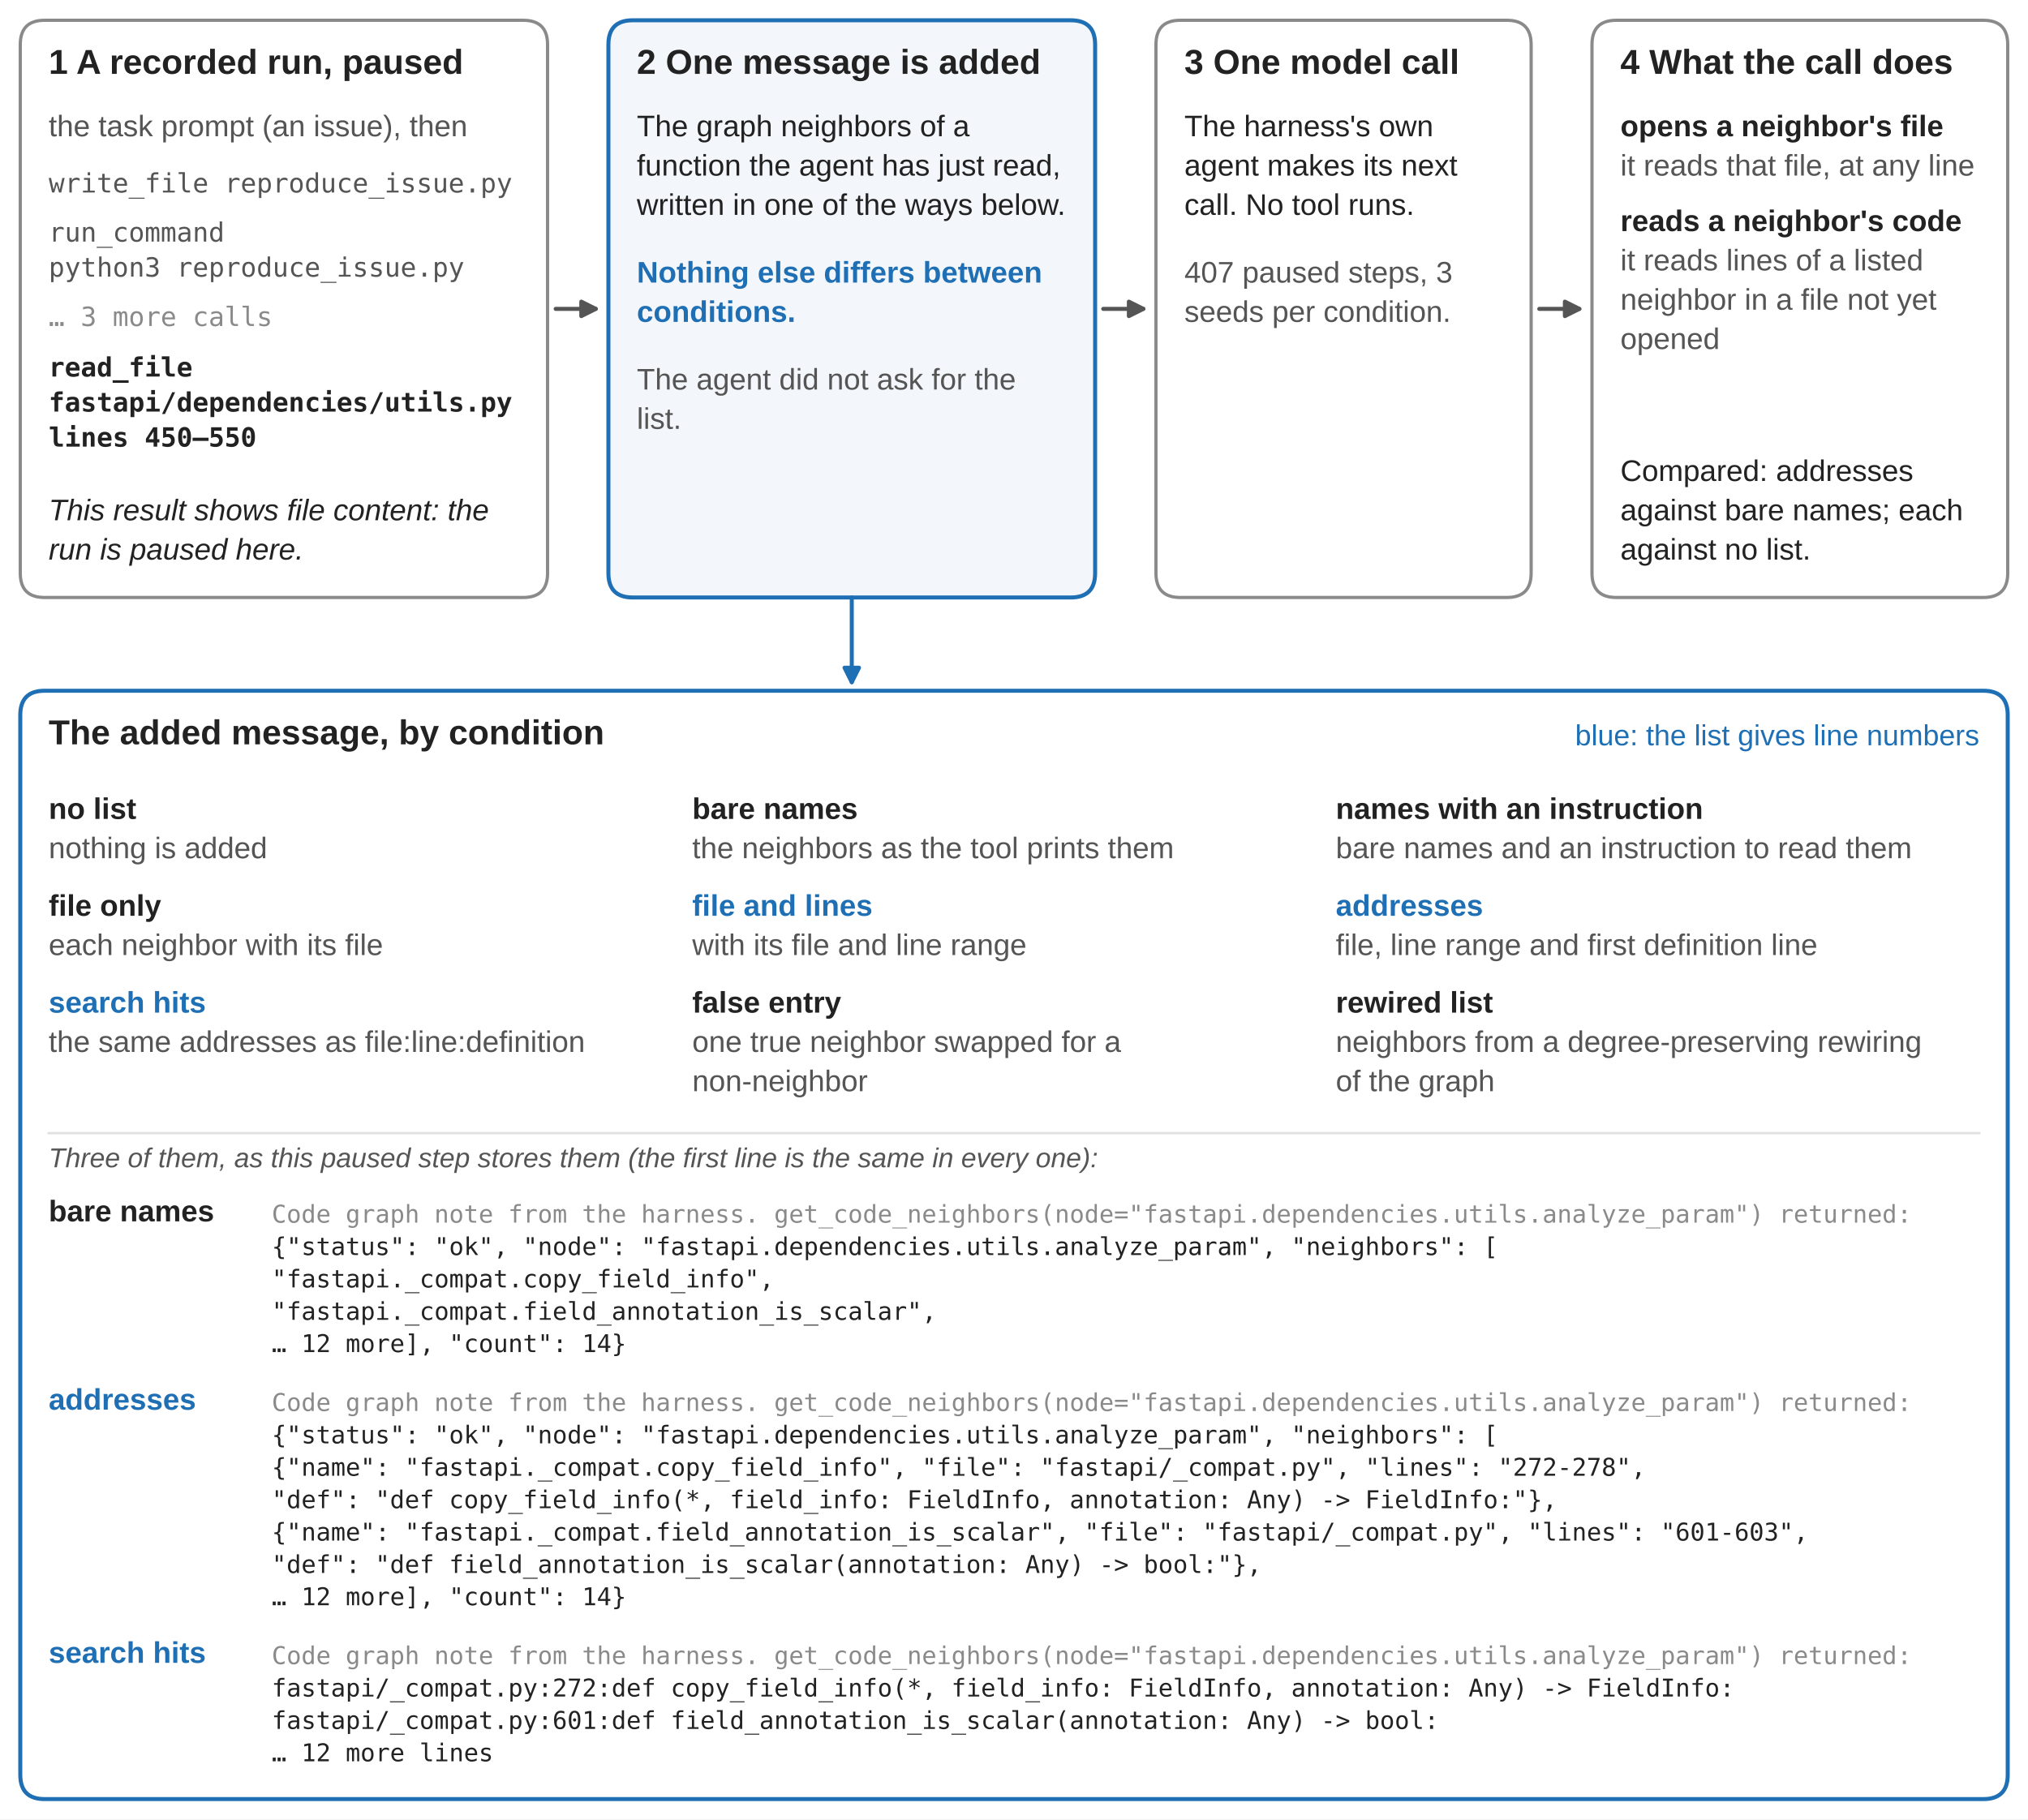
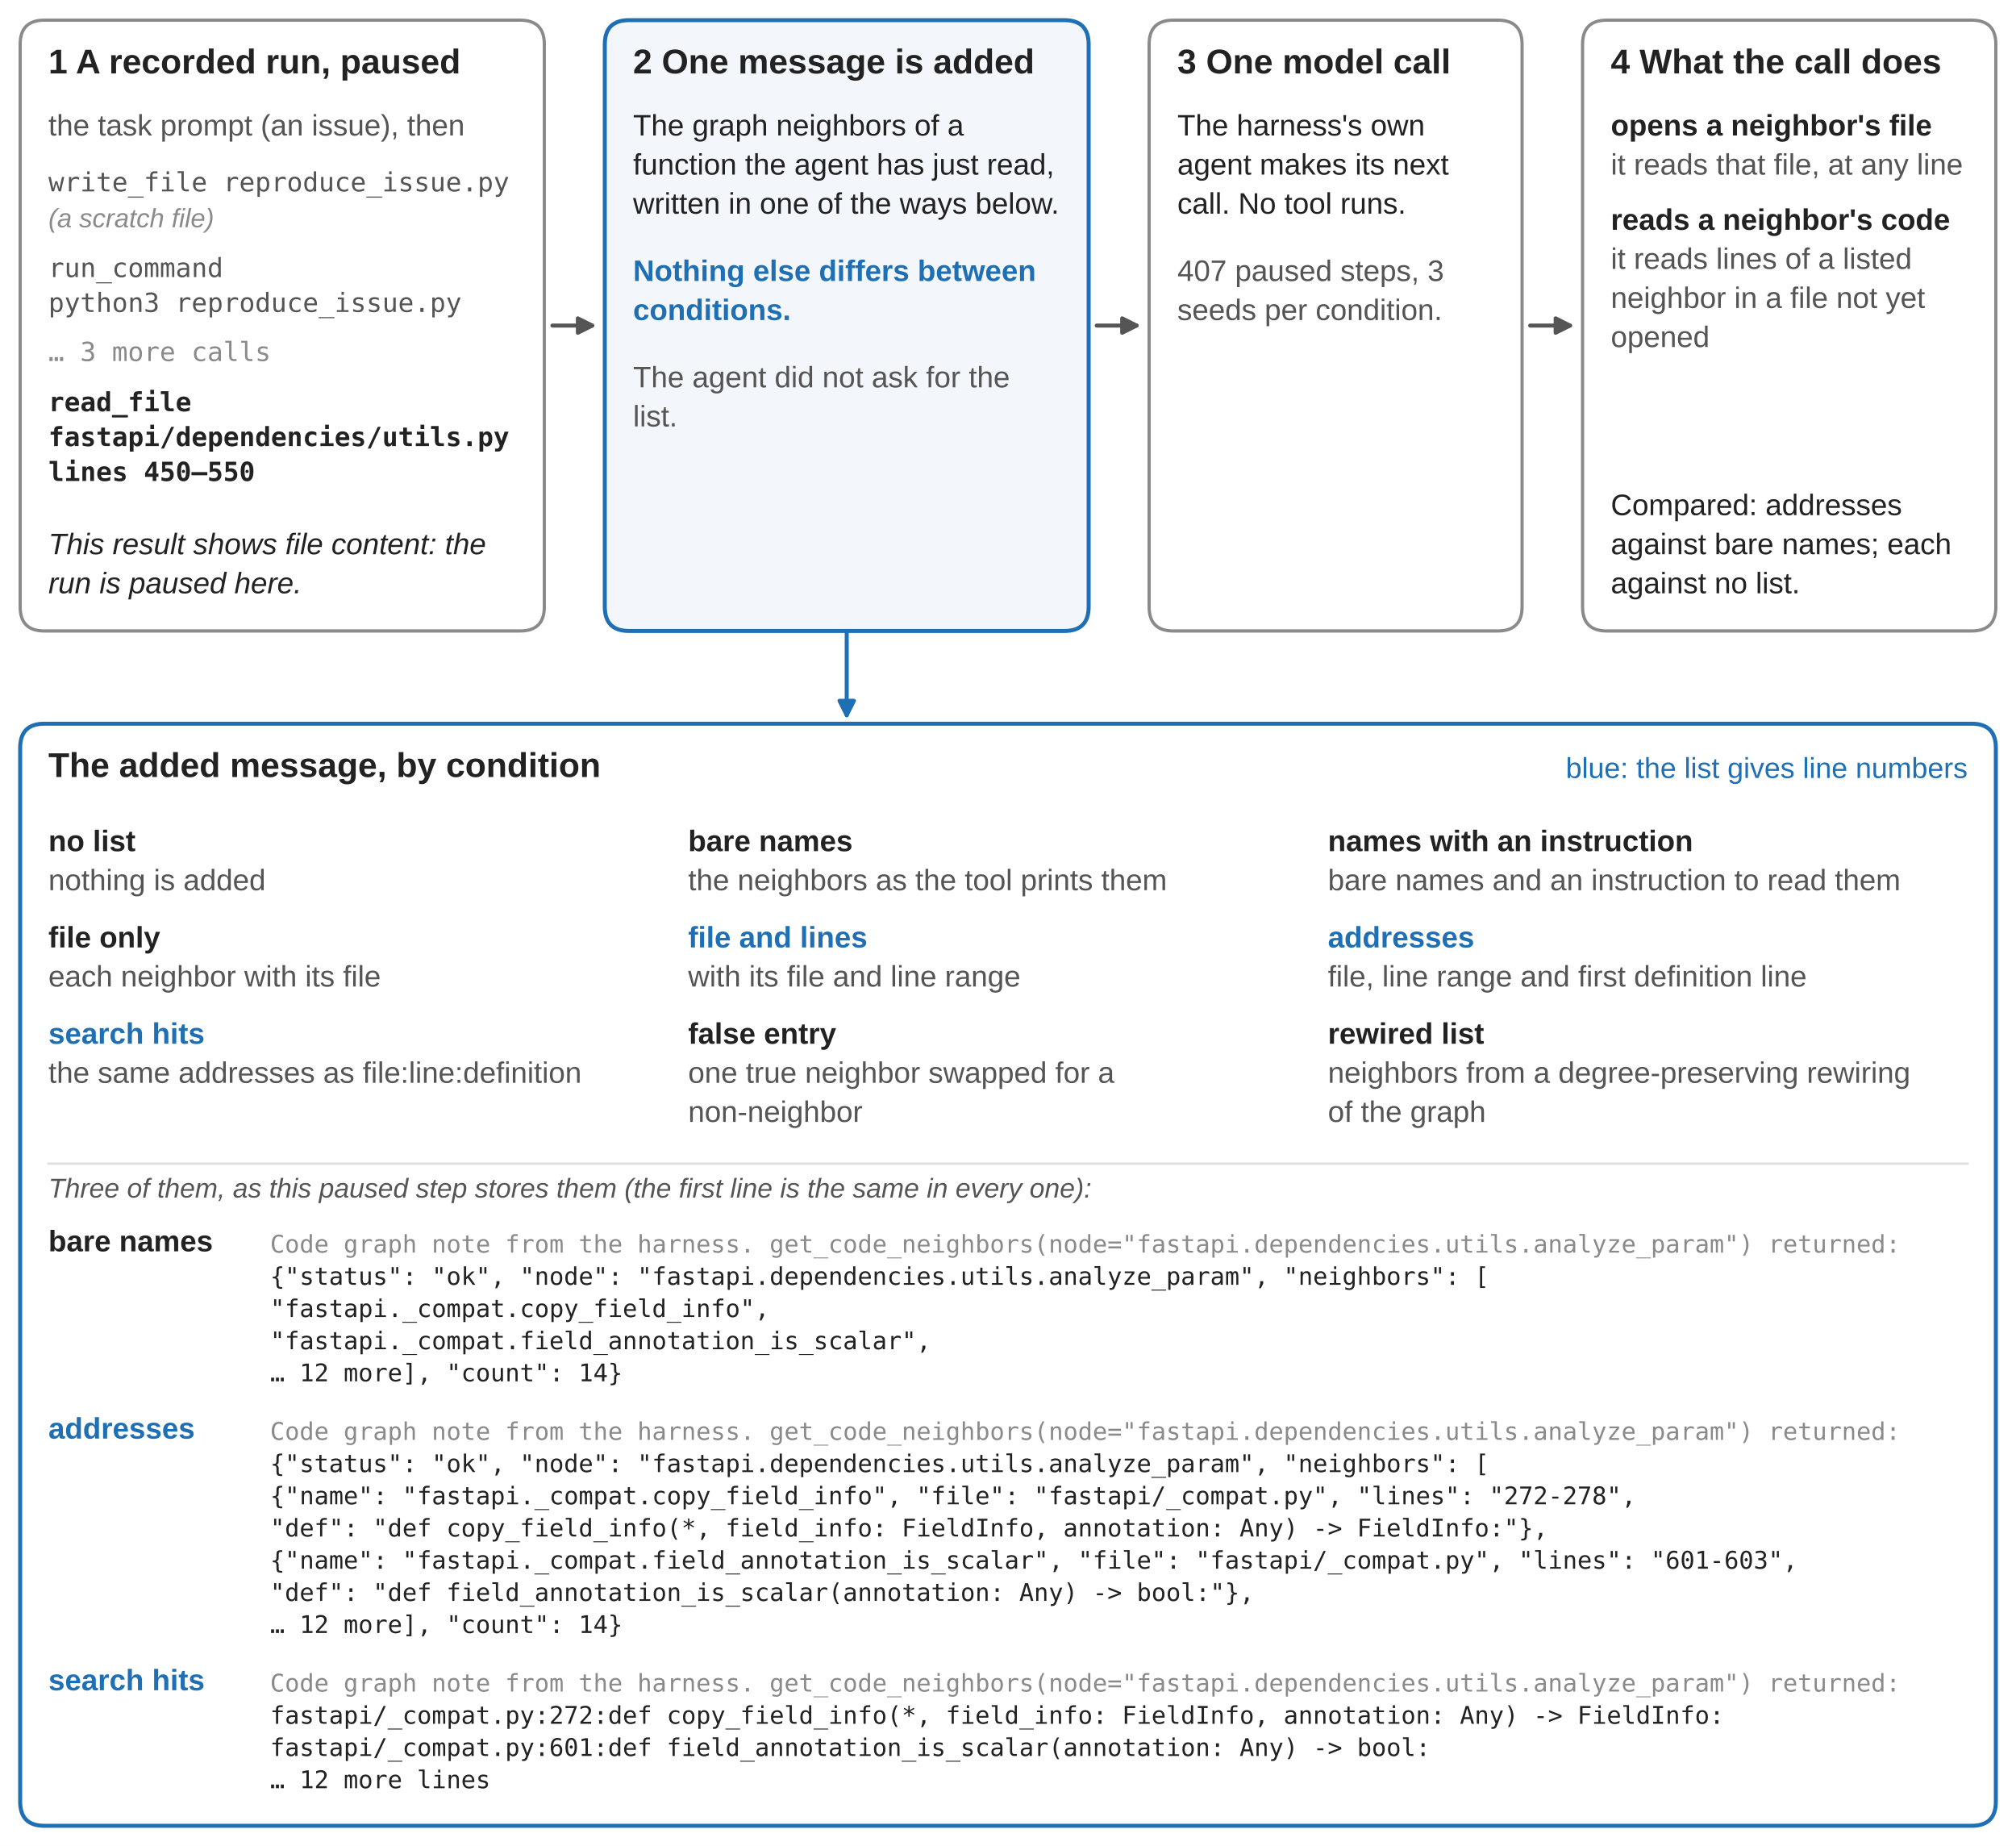
- <svg xmlns="http://www.w3.org/2000/svg" width="504pt" height="452.232pt" viewBox="0 0 504 452.232" version="1.1">
+ <svg xmlns="http://www.w3.org/2000/svg" width="504pt" height="461.448pt" viewBox="0 0 504 461.448" version="1.1">
  <defs>
    <style type="text/css">*{stroke-linejoin: round; stroke-linecap: butt}</style>
  </defs>
  <g id="figure_1">
    <g id="patch_1">
-       <path d="M 0 452.232  L 504 452.232  L 504 0  L 0 0  z " style="fill: #ffffff" />
+       <path d="M 0 461.448  L 504 461.448  L 504 0  L 0 0  z " style="fill: #ffffff" />
    </g>
    <g id="axes_1">
      <g id="patch_2">
-         <path d="M 11.088 148.512  L 130.032 148.512  Q 136.08 148.512 136.08 142.464  L 136.08 11.088  Q 136.08 5.04 130.032 5.04  L 11.088 5.04  Q 5.04 5.04 5.04 11.088  L 5.04 142.464  Q 5.04 148.512 11.088 148.512  z " clip-path="url(#p656bb09a2c)" style="fill: #ffffff; stroke: #8a8a8a; stroke-width: 0.8; stroke-linejoin: miter" />
+         <path d="M 11.088 157.728  L 130.032 157.728  Q 136.08 157.728 136.08 151.68  L 136.08 11.088  Q 136.08 5.04 130.032 5.04  L 11.088 5.04  Q 5.04 5.04 5.04 11.088  L 5.04 151.68  Q 5.04 157.728 11.088 157.728  z " clip-path="url(#pcf0aa96529)" style="fill: #ffffff; stroke: #8a8a8a; stroke-width: 0.8; stroke-linejoin: miter" />
      </g>
      <g id="patch_3">
-         <path d="M 157.248 148.512  L 266.112 148.512  Q 272.16 148.512 272.16 142.464  L 272.16 11.088  Q 272.16 5.04 266.112 5.04  L 157.248 5.04  Q 151.2 5.04 151.2 11.088  L 151.2 142.464  Q 151.2 148.512 157.248 148.512  z " clip-path="url(#p656bb09a2c)" style="fill: #f3f7fb; stroke: #1f6fb4; stroke-linejoin: miter" />
+         <path d="M 157.248 157.728  L 266.112 157.728  Q 272.16 157.728 272.16 151.68  L 272.16 11.088  Q 272.16 5.04 266.112 5.04  L 157.248 5.04  Q 151.2 5.04 151.2 11.088  L 151.2 151.68  Q 151.2 157.728 157.248 157.728  z " clip-path="url(#pcf0aa96529)" style="fill: #f3f7fb; stroke: #1f6fb4; stroke-linejoin: miter" />
      </g>
      <g id="patch_4">
-         <path d="M 293.328 148.512  L 374.472 148.512  Q 380.52 148.512 380.52 142.464  L 380.52 11.088  Q 380.52 5.04 374.472 5.04  L 293.328 5.04  Q 287.28 5.04 287.28 11.088  L 287.28 142.464  Q 287.28 148.512 293.328 148.512  z " clip-path="url(#p656bb09a2c)" style="fill: #ffffff; stroke: #8a8a8a; stroke-width: 0.8; stroke-linejoin: miter" />
+         <path d="M 293.328 157.728  L 374.472 157.728  Q 380.52 157.728 380.52 151.68  L 380.52 11.088  Q 380.52 5.04 374.472 5.04  L 293.328 5.04  Q 287.28 5.04 287.28 11.088  L 287.28 151.68  Q 287.28 157.728 293.328 157.728  z " clip-path="url(#pcf0aa96529)" style="fill: #ffffff; stroke: #8a8a8a; stroke-width: 0.8; stroke-linejoin: miter" />
      </g>
      <g id="patch_5">
-         <path d="M 401.688 148.512  L 492.912 148.512  Q 498.96 148.512 498.96 142.464  L 498.96 11.088  Q 498.96 5.04 492.912 5.04  L 401.688 5.04  Q 395.64 5.04 395.64 11.088  L 395.64 142.464  Q 395.64 148.512 401.688 148.512  z " clip-path="url(#p656bb09a2c)" style="fill: #ffffff; stroke: #8a8a8a; stroke-width: 0.8; stroke-linejoin: miter" />
+         <path d="M 401.688 157.728  L 492.912 157.728  Q 498.96 157.728 498.96 151.68  L 498.96 11.088  Q 498.96 5.04 492.912 5.04  L 401.688 5.04  Q 395.64 5.04 395.64 11.088  L 395.64 151.68  Q 395.64 157.728 401.688 157.728  z " clip-path="url(#pcf0aa96529)" style="fill: #ffffff; stroke: #8a8a8a; stroke-width: 0.8; stroke-linejoin: miter" />
      </g>
      <g id="patch_6">
-         <path d="M 11.088 447.192  L 492.912 447.192  Q 498.96 447.192 498.96 441.144  L 498.96 177.744  Q 498.96 171.696 492.912 171.696  L 11.088 171.696  Q 5.04 171.696 5.04 177.744  L 5.04 441.144  Q 5.04 447.192 11.088 447.192  z " clip-path="url(#p656bb09a2c)" style="fill: #ffffff; stroke: #1f6fb4; stroke-linejoin: miter" />
+         <path d="M 11.088 456.408  L 492.912 456.408  Q 498.96 456.408 498.96 450.36  L 498.96 186.96  Q 498.96 180.912 492.912 180.912  L 11.088 180.912  Q 5.04 180.912 5.04 186.96  L 5.04 450.36  Q 5.04 456.408 11.088 456.408  z " clip-path="url(#pcf0aa96529)" style="fill: #ffffff; stroke: #1f6fb4; stroke-linejoin: miter" />
      </g>
      <g id="line2d_1">
-         <path d="M 12.096 281.664  L 491.904 281.664  " clip-path="url(#p656bb09a2c)" style="fill: none; stroke: #e1e1e1; stroke-width: 0.6; stroke-linecap: square" />
+         <path d="M 12.096 290.88  L 491.904 290.88  " clip-path="url(#pcf0aa96529)" style="fill: none; stroke: #e1e1e1; stroke-width: 0.6; stroke-linecap: square" />
      </g>
      <g id="text_1">
        <text style="font-weight: 700; font-size: 8.6px; font-family: 'Arial', 'Helvetica', 'DejaVu Sans', sans-serif; text-anchor: start; fill: #222222" x="12.096" y="18.357" transform="rotate(-0 12.096 18.35703)">1  A recorded run, paused</text>
      </g>
      <g id="text_2">
        <text style="font-size: 7.4px; font-family: 'Arial', 'Helvetica', 'DejaVu Sans', sans-serif; text-anchor: start; fill: #555555" x="12.096" y="33.875" transform="rotate(-0 12.096 33.8754)">the task prompt (an issue), then</text>
      </g>
      <g id="text_3">
        <text style="font-size: 6.6px; font-family: 'DejaVu Sans Mono'; text-anchor: start; fill: #555555" x="12.096" y="47.842" transform="rotate(-0 12.096 47.84203)">write_file reproduce_issue.py</text>
      </g>
      <g id="text_4">
-         <text style="font-size: 6.6px; font-family: 'DejaVu Sans Mono'; text-anchor: start; fill: #555555" x="12.096" y="60.047" transform="rotate(-0 12.096 60.04697)">run_command</text>
+         <text style="font-style: italic; font-size: 6.6px; font-family: 'Arial', 'Helvetica', 'DejaVu Sans', sans-serif; text-anchor: start; fill: #8a8a8a" x="12.096" y="56.813" transform="rotate(-0 12.096 56.81298)">    (a scratch file)</text>
      </g>
      <g id="text_5">
-         <text style="font-size: 6.6px; font-family: 'DejaVu Sans Mono'; text-anchor: start; fill: #555555" x="12.096" y="68.759" transform="rotate(-0 12.096 68.75897)">  python3 reproduce_issue.py</text>
+         <text style="font-size: 6.6px; font-family: 'DejaVu Sans Mono'; text-anchor: start; fill: #555555" x="12.096" y="69.263" transform="rotate(-0 12.096 69.26297)">run_command</text>
      </g>
      <g id="text_6">
-         <text style="font-size: 6.6px; font-family: 'DejaVu Sans Mono'; text-anchor: start; fill: #8a8a8a" x="12.096" y="81.034" transform="rotate(-0 12.096 81.03403)">… 3 more calls</text>
+         <text style="font-size: 6.6px; font-family: 'DejaVu Sans Mono'; text-anchor: start; fill: #555555" x="12.096" y="77.975" transform="rotate(-0 12.096 77.97497)">  python3 reproduce_issue.py</text>
      </g>
      <g id="text_7">
-         <text style="font-weight: 700; font-size: 6.6px; font-family: 'DejaVu Sans Mono'; text-anchor: start; fill: #222222" x="12.096" y="93.59" transform="rotate(-0 12.096 93.58959)">read_file</text>
+         <text style="font-size: 6.6px; font-family: 'DejaVu Sans Mono'; text-anchor: start; fill: #8a8a8a" x="12.096" y="90.25" transform="rotate(-0 12.096 90.25003)">… 3 more calls</text>
      </g>
      <g id="text_8">
-         <text style="font-weight: 700; font-size: 6.6px; font-family: 'DejaVu Sans Mono'; text-anchor: start; fill: #222222" x="12.096" y="102.302" transform="rotate(-0 12.096 102.3016)">  fastapi/dependencies/utils.py</text>
+         <text style="font-weight: 700; font-size: 6.6px; font-family: 'DejaVu Sans Mono'; text-anchor: start; fill: #222222" x="12.096" y="102.806" transform="rotate(-0 12.096 102.8056)">read_file</text>
      </g>
      <g id="text_9">
-         <text style="font-weight: 700; font-size: 6.6px; font-family: 'DejaVu Sans Mono'; text-anchor: start; fill: #222222" x="12.096" y="111.014" transform="rotate(-0 12.096 111.0136)">  lines 450–550</text>
+         <text style="font-weight: 700; font-size: 6.6px; font-family: 'DejaVu Sans Mono'; text-anchor: start; fill: #222222" x="12.096" y="111.518" transform="rotate(-0 12.096 111.5176)">  fastapi/dependencies/utils.py</text>
      </g>
      <g id="text_10">
-         <text style="font-style: italic; font-size: 7.4px; font-family: 'Arial', 'Helvetica', 'DejaVu Sans', sans-serif; text-anchor: start; fill: #222222" x="12.096" y="129.323" transform="rotate(-0 12.096 129.3234)">This result shows file content: the</text>
+         <text style="font-weight: 700; font-size: 6.6px; font-family: 'DejaVu Sans Mono'; text-anchor: start; fill: #222222" x="12.096" y="120.23" transform="rotate(-0 12.096 120.2296)">  lines 450–550</text>
      </g>
      <g id="text_11">
-         <text style="font-style: italic; font-size: 7.4px; font-family: 'Arial', 'Helvetica', 'DejaVu Sans', sans-serif; text-anchor: start; fill: #222222" x="12.096" y="139.091" transform="rotate(-0 12.096 139.0914)">run is paused here.</text>
+         <text style="font-style: italic; font-size: 7.4px; font-family: 'Arial', 'Helvetica', 'DejaVu Sans', sans-serif; text-anchor: start; fill: #222222" x="12.096" y="138.539" transform="rotate(-0 12.096 138.5394)">This result shows file content: the</text>
      </g>
      <g id="text_12">
+         <text style="font-style: italic; font-size: 7.4px; font-family: 'Arial', 'Helvetica', 'DejaVu Sans', sans-serif; text-anchor: start; fill: #222222" x="12.096" y="148.307" transform="rotate(-0 12.096 148.3074)">run is paused here.</text>
+       </g>
+       <g id="text_13">
        <text style="font-weight: 700; font-size: 8.6px; font-family: 'Arial', 'Helvetica', 'DejaVu Sans', sans-serif; text-anchor: start; fill: #222222" x="158.256" y="18.357" transform="rotate(-0 158.256 18.35703)">2  One message is added</text>
      </g>
-       <g id="text_13">
+       <g id="text_14">
        <text style="font-size: 7.4px; font-family: 'Arial', 'Helvetica', 'DejaVu Sans', sans-serif; text-anchor: start; fill: #222222" x="158.256" y="33.875" transform="rotate(-0 158.256 33.8754)">The graph neighbors of a</text>
      </g>
-       <g id="text_14">
+       <g id="text_15">
        <text style="font-size: 7.4px; font-family: 'Arial', 'Helvetica', 'DejaVu Sans', sans-serif; text-anchor: start; fill: #222222" x="158.256" y="43.643" transform="rotate(-0 158.256 43.6434)">function the agent has just read,</text>
      </g>
-       <g id="text_15">
+       <g id="text_16">
        <text style="font-size: 7.4px; font-family: 'Arial', 'Helvetica', 'DejaVu Sans', sans-serif; text-anchor: start; fill: #222222" x="158.256" y="53.411" transform="rotate(-0 158.256 53.4114)">written in one of the ways below.</text>
      </g>
-       <g id="text_16">
+       <g id="text_17">
        <text style="font-weight: 700; font-size: 7.4px; font-family: 'Arial', 'Helvetica', 'DejaVu Sans', sans-serif; text-anchor: start; fill: #1f6fb4" x="158.256" y="70.235" transform="rotate(-0 158.256 70.2354)">Nothing else differs between</text>
      </g>
-       <g id="text_17">
+       <g id="text_18">
        <text style="font-weight: 700; font-size: 7.4px; font-family: 'Arial', 'Helvetica', 'DejaVu Sans', sans-serif; text-anchor: start; fill: #1f6fb4" x="158.256" y="80.003" transform="rotate(-0 158.256 80.0034)">conditions.</text>
      </g>
-       <g id="text_18">
+       <g id="text_19">
        <text style="font-size: 7.4px; font-family: 'Arial', 'Helvetica', 'DejaVu Sans', sans-serif; text-anchor: start; fill: #555555" x="158.256" y="96.827" transform="rotate(-0 158.256 96.8274)">The agent did not ask for the</text>
      </g>
-       <g id="text_19">
+       <g id="text_20">
        <text style="font-size: 7.4px; font-family: 'Arial', 'Helvetica', 'DejaVu Sans', sans-serif; text-anchor: start; fill: #555555" x="158.256" y="106.595" transform="rotate(-0 158.256 106.5954)">list.</text>
      </g>
-       <g id="text_20">
+       <g id="text_21">
        <text style="font-weight: 700; font-size: 8.6px; font-family: 'Arial', 'Helvetica', 'DejaVu Sans', sans-serif; text-anchor: start; fill: #222222" x="294.336" y="18.357" transform="rotate(-0 294.336 18.35703)">3  One model call</text>
      </g>
-       <g id="text_21">
+       <g id="text_22">
        <text style="font-size: 7.4px; font-family: 'Arial', 'Helvetica', 'DejaVu Sans', sans-serif; text-anchor: start; fill: #222222" x="294.336" y="33.875" transform="rotate(-0 294.336 33.8754)">The harness's own</text>
      </g>
-       <g id="text_22">
+       <g id="text_23">
        <text style="font-size: 7.4px; font-family: 'Arial', 'Helvetica', 'DejaVu Sans', sans-serif; text-anchor: start; fill: #222222" x="294.336" y="43.643" transform="rotate(-0 294.336 43.6434)">agent makes its next</text>
      </g>
-       <g id="text_23">
+       <g id="text_24">
        <text style="font-size: 7.4px; font-family: 'Arial', 'Helvetica', 'DejaVu Sans', sans-serif; text-anchor: start; fill: #222222" x="294.336" y="53.411" transform="rotate(-0 294.336 53.4114)">call. No tool runs.</text>
      </g>
-       <g id="text_24">
+       <g id="text_25">
        <text style="font-size: 7.4px; font-family: 'Arial', 'Helvetica', 'DejaVu Sans', sans-serif; text-anchor: start; fill: #555555" x="294.336" y="70.235" transform="rotate(-0 294.336 70.2354)">407 paused steps, 3</text>
      </g>
-       <g id="text_25">
+       <g id="text_26">
        <text style="font-size: 7.4px; font-family: 'Arial', 'Helvetica', 'DejaVu Sans', sans-serif; text-anchor: start; fill: #555555" x="294.336" y="80.003" transform="rotate(-0 294.336 80.0034)">seeds per condition.</text>
      </g>
-       <g id="text_26">
+       <g id="text_27">
        <text style="font-weight: 700; font-size: 8.6px; font-family: 'Arial', 'Helvetica', 'DejaVu Sans', sans-serif; text-anchor: start; fill: #222222" x="402.696" y="18.357" transform="rotate(-0 402.696 18.35703)">4  What the call does</text>
      </g>
-       <g id="text_27">
+       <g id="text_28">
        <text style="font-weight: 700; font-size: 7.4px; font-family: 'Arial', 'Helvetica', 'DejaVu Sans', sans-serif; text-anchor: start; fill: #222222" x="402.696" y="33.875" transform="rotate(-0 402.696 33.8754)">opens a neighbor's file</text>
      </g>
-       <g id="text_28">
+       <g id="text_29">
        <text style="font-size: 7.4px; font-family: 'Arial', 'Helvetica', 'DejaVu Sans', sans-serif; text-anchor: start; fill: #555555" x="402.696" y="43.643" transform="rotate(-0 402.696 43.6434)">it reads that file, at any line</text>
      </g>
-       <g id="text_29">
+       <g id="text_30">
        <text style="font-weight: 700; font-size: 7.4px; font-family: 'Arial', 'Helvetica', 'DejaVu Sans', sans-serif; text-anchor: start; fill: #222222" x="402.696" y="57.443" transform="rotate(-0 402.696 57.4434)">reads a neighbor's code</text>
      </g>
-       <g id="text_30">
+       <g id="text_31">
        <text style="font-size: 7.4px; font-family: 'Arial', 'Helvetica', 'DejaVu Sans', sans-serif; text-anchor: start; fill: #555555" x="402.696" y="67.211" transform="rotate(-0 402.696 67.2114)">it reads lines of a listed</text>
      </g>
-       <g id="text_31">
+       <g id="text_32">
        <text style="font-size: 7.4px; font-family: 'Arial', 'Helvetica', 'DejaVu Sans', sans-serif; text-anchor: start; fill: #555555" x="402.696" y="76.979" transform="rotate(-0 402.696 76.9794)">neighbor in a file not yet</text>
      </g>
-       <g id="text_32">
+       <g id="text_33">
        <text style="font-size: 7.4px; font-family: 'Arial', 'Helvetica', 'DejaVu Sans', sans-serif; text-anchor: start; fill: #555555" x="402.696" y="86.747" transform="rotate(-0 402.696 86.7474)">opened</text>
      </g>
-       <g id="text_33">
-         <text style="font-size: 7.4px; font-family: 'Arial', 'Helvetica', 'DejaVu Sans', sans-serif; text-anchor: start; fill: #222222" x="402.696" y="119.555" transform="rotate(-0 402.696 119.5554)">Compared: addresses</text>
-       </g>
      <g id="text_34">
-         <text style="font-size: 7.4px; font-family: 'Arial', 'Helvetica', 'DejaVu Sans', sans-serif; text-anchor: start; fill: #222222" x="402.696" y="129.323" transform="rotate(-0 402.696 129.3234)">against bare names; each</text>
+         <text style="font-size: 7.4px; font-family: 'Arial', 'Helvetica', 'DejaVu Sans', sans-serif; text-anchor: start; fill: #222222" x="402.696" y="128.771" transform="rotate(-0 402.696 128.7714)">Compared: addresses</text>
      </g>
      <g id="text_35">
-         <text style="font-size: 7.4px; font-family: 'Arial', 'Helvetica', 'DejaVu Sans', sans-serif; text-anchor: start; fill: #222222" x="402.696" y="139.091" transform="rotate(-0 402.696 139.0914)">against no list.</text>
+         <text style="font-size: 7.4px; font-family: 'Arial', 'Helvetica', 'DejaVu Sans', sans-serif; text-anchor: start; fill: #222222" x="402.696" y="138.539" transform="rotate(-0 402.696 138.5394)">against bare names; each</text>
+       </g>
+       <g id="text_36">
+         <text style="font-size: 7.4px; font-family: 'Arial', 'Helvetica', 'DejaVu Sans', sans-serif; text-anchor: start; fill: #222222" x="402.696" y="148.307" transform="rotate(-0 402.696 148.3074)">against no list.</text>
      </g>
      <g id="patch_7">
-         <path d="M 138.096 76.776  Q 143.64 76.776 148.066 76.776  " style="fill: none; stroke: #555555; stroke-linecap: round" />
-         <path d="M 144.466 74.976  L 148.066 76.776  L 144.466 78.576  z " style="fill: #555555; stroke: #555555; stroke-linecap: round" />
+         <path d="M 138.096 81.384  Q 143.64 81.384 148.066 81.384  " style="fill: none; stroke: #555555; stroke-linecap: round" />
+         <path d="M 144.466 79.584  L 148.066 81.384  L 144.466 83.184  z " style="fill: #555555; stroke: #555555; stroke-linecap: round" />
      </g>
      <g id="patch_8">
-         <path d="M 274.176 76.776  Q 279.72 76.776 284.146 76.776  " style="fill: none; stroke: #555555; stroke-linecap: round" />
-         <path d="M 280.546 74.976  L 284.146 76.776  L 280.546 78.576  z " style="fill: #555555; stroke: #555555; stroke-linecap: round" />
+         <path d="M 274.176 81.384  Q 279.72 81.384 284.146 81.384  " style="fill: none; stroke: #555555; stroke-linecap: round" />
+         <path d="M 280.546 79.584  L 284.146 81.384  L 280.546 83.184  z " style="fill: #555555; stroke: #555555; stroke-linecap: round" />
      </g>
      <g id="patch_9">
-         <path d="M 382.536 76.776  Q 388.08 76.776 392.506 76.776  " style="fill: none; stroke: #555555; stroke-linecap: round" />
-         <path d="M 388.906 74.976  L 392.506 76.776  L 388.906 78.576  z " style="fill: #555555; stroke: #555555; stroke-linecap: round" />
+         <path d="M 382.536 81.384  Q 388.08 81.384 392.506 81.384  " style="fill: none; stroke: #555555; stroke-linecap: round" />
+         <path d="M 388.906 79.584  L 392.506 81.384  L 388.906 83.184  z " style="fill: #555555; stroke: #555555; stroke-linecap: round" />
      </g>
      <g id="patch_10">
-         <path d="M 211.68 148.512  Q 211.68 159.6 211.68 169.57  " style="fill: none; stroke: #1f6fb4; stroke-linecap: round" />
-         <path d="M 213.48 165.97  L 211.68 169.57  L 209.88 165.97  z " style="fill: #1f6fb4; stroke: #1f6fb4; stroke-linecap: round" />
-       </g>
-       <g id="text_36">
-         <text style="font-weight: 700; font-size: 8.6px; font-family: 'Arial', 'Helvetica', 'DejaVu Sans', sans-serif; text-anchor: start; fill: #222222" x="12.096" y="185.013" transform="rotate(-0 12.096 185.013)">The added message, by condition</text>
+         <path d="M 211.68 157.728  Q 211.68 168.816 211.68 178.786  " style="fill: none; stroke: #1f6fb4; stroke-linecap: round" />
+         <path d="M 213.48 175.186  L 211.68 178.786  L 209.88 175.186  z " style="fill: #1f6fb4; stroke: #1f6fb4; stroke-linecap: round" />
      </g>
      <g id="text_37">
-         <text style="font-size: 7.2px; font-family: 'Arial', 'Helvetica', 'DejaVu Sans', sans-serif; text-anchor: end; fill: #1f6fb4" x="491.904" y="185.254" transform="rotate(-0 491.904 185.2538)">blue: the list gives line numbers</text>
+         <text style="font-weight: 700; font-size: 8.6px; font-family: 'Arial', 'Helvetica', 'DejaVu Sans', sans-serif; text-anchor: start; fill: #222222" x="12.096" y="194.229" transform="rotate(-0 12.096 194.229)">The added message, by condition</text>
      </g>
      <g id="text_38">
-         <text style="font-weight: 700; font-size: 7.4px; font-family: 'Arial', 'Helvetica', 'DejaVu Sans', sans-serif; text-anchor: start; fill: #222222" x="12.096" y="203.555" transform="rotate(-0 12.096 203.5554)">no list</text>
+         <text style="font-size: 7.2px; font-family: 'Arial', 'Helvetica', 'DejaVu Sans', sans-serif; text-anchor: end; fill: #1f6fb4" x="491.904" y="194.47" transform="rotate(-0 491.904 194.4698)">blue: the list gives line numbers</text>
      </g>
      <g id="text_39">
-         <text style="font-size: 7.4px; font-family: 'Arial', 'Helvetica', 'DejaVu Sans', sans-serif; text-anchor: start; fill: #555555" x="12.096" y="213.323" transform="rotate(-0 12.096 213.3234)">nothing is added</text>
+         <text style="font-weight: 700; font-size: 7.4px; font-family: 'Arial', 'Helvetica', 'DejaVu Sans', sans-serif; text-anchor: start; fill: #222222" x="12.096" y="212.771" transform="rotate(-0 12.096 212.7714)">no list</text>
      </g>
      <g id="text_40">
-         <text style="font-weight: 700; font-size: 7.4px; font-family: 'Arial', 'Helvetica', 'DejaVu Sans', sans-serif; text-anchor: start; fill: #222222" x="172.032" y="203.555" transform="rotate(-0 172.032 203.5554)">bare names</text>
+         <text style="font-size: 7.4px; font-family: 'Arial', 'Helvetica', 'DejaVu Sans', sans-serif; text-anchor: start; fill: #555555" x="12.096" y="222.539" transform="rotate(-0 12.096 222.5394)">nothing is added</text>
      </g>
      <g id="text_41">
-         <text style="font-size: 7.4px; font-family: 'Arial', 'Helvetica', 'DejaVu Sans', sans-serif; text-anchor: start; fill: #555555" x="172.032" y="213.323" transform="rotate(-0 172.032 213.3234)">the neighbors as the tool prints them</text>
+         <text style="font-weight: 700; font-size: 7.4px; font-family: 'Arial', 'Helvetica', 'DejaVu Sans', sans-serif; text-anchor: start; fill: #222222" x="172.032" y="212.771" transform="rotate(-0 172.032 212.7714)">bare names</text>
      </g>
      <g id="text_42">
-         <text style="font-weight: 700; font-size: 7.4px; font-family: 'Arial', 'Helvetica', 'DejaVu Sans', sans-serif; text-anchor: start; fill: #222222" x="331.968" y="203.555" transform="rotate(-0 331.968 203.5554)">names with an instruction</text>
+         <text style="font-size: 7.4px; font-family: 'Arial', 'Helvetica', 'DejaVu Sans', sans-serif; text-anchor: start; fill: #555555" x="172.032" y="222.539" transform="rotate(-0 172.032 222.5394)">the neighbors as the tool prints them</text>
      </g>
      <g id="text_43">
-         <text style="font-size: 7.4px; font-family: 'Arial', 'Helvetica', 'DejaVu Sans', sans-serif; text-anchor: start; fill: #555555" x="331.968" y="213.323" transform="rotate(-0 331.968 213.3234)">bare names and an instruction to read them</text>
+         <text style="font-weight: 700; font-size: 7.4px; font-family: 'Arial', 'Helvetica', 'DejaVu Sans', sans-serif; text-anchor: start; fill: #222222" x="331.968" y="212.771" transform="rotate(-0 331.968 212.7714)">names with an instruction</text>
      </g>
      <g id="text_44">
-         <text style="font-weight: 700; font-size: 7.4px; font-family: 'Arial', 'Helvetica', 'DejaVu Sans', sans-serif; text-anchor: start; fill: #222222" x="12.096" y="227.627" transform="rotate(-0 12.096 227.6274)">file only</text>
+         <text style="font-size: 7.4px; font-family: 'Arial', 'Helvetica', 'DejaVu Sans', sans-serif; text-anchor: start; fill: #555555" x="331.968" y="222.539" transform="rotate(-0 331.968 222.5394)">bare names and an instruction to read them</text>
      </g>
      <g id="text_45">
-         <text style="font-size: 7.4px; font-family: 'Arial', 'Helvetica', 'DejaVu Sans', sans-serif; text-anchor: start; fill: #555555" x="12.096" y="237.395" transform="rotate(-0 12.096 237.3954)">each neighbor with its file</text>
+         <text style="font-weight: 700; font-size: 7.4px; font-family: 'Arial', 'Helvetica', 'DejaVu Sans', sans-serif; text-anchor: start; fill: #222222" x="12.096" y="236.843" transform="rotate(-0 12.096 236.8434)">file only</text>
      </g>
      <g id="text_46">
-         <text style="font-weight: 700; font-size: 7.4px; font-family: 'Arial', 'Helvetica', 'DejaVu Sans', sans-serif; text-anchor: start; fill: #1f6fb4" x="172.032" y="227.627" transform="rotate(-0 172.032 227.6274)">file and lines</text>
+         <text style="font-size: 7.4px; font-family: 'Arial', 'Helvetica', 'DejaVu Sans', sans-serif; text-anchor: start; fill: #555555" x="12.096" y="246.611" transform="rotate(-0 12.096 246.6114)">each neighbor with its file</text>
      </g>
      <g id="text_47">
-         <text style="font-size: 7.4px; font-family: 'Arial', 'Helvetica', 'DejaVu Sans', sans-serif; text-anchor: start; fill: #555555" x="172.032" y="237.395" transform="rotate(-0 172.032 237.3954)">with its file and line range</text>
+         <text style="font-weight: 700; font-size: 7.4px; font-family: 'Arial', 'Helvetica', 'DejaVu Sans', sans-serif; text-anchor: start; fill: #1f6fb4" x="172.032" y="236.843" transform="rotate(-0 172.032 236.8434)">file and lines</text>
      </g>
      <g id="text_48">
-         <text style="font-weight: 700; font-size: 7.4px; font-family: 'Arial', 'Helvetica', 'DejaVu Sans', sans-serif; text-anchor: start; fill: #1f6fb4" x="331.968" y="227.627" transform="rotate(-0 331.968 227.6274)">addresses</text>
+         <text style="font-size: 7.4px; font-family: 'Arial', 'Helvetica', 'DejaVu Sans', sans-serif; text-anchor: start; fill: #555555" x="172.032" y="246.611" transform="rotate(-0 172.032 246.6114)">with its file and line range</text>
      </g>
      <g id="text_49">
-         <text style="font-size: 7.4px; font-family: 'Arial', 'Helvetica', 'DejaVu Sans', sans-serif; text-anchor: start; fill: #555555" x="331.968" y="237.395" transform="rotate(-0 331.968 237.3954)">file, line range and first definition line</text>
+         <text style="font-weight: 700; font-size: 7.4px; font-family: 'Arial', 'Helvetica', 'DejaVu Sans', sans-serif; text-anchor: start; fill: #1f6fb4" x="331.968" y="236.843" transform="rotate(-0 331.968 236.8434)">addresses</text>
      </g>
      <g id="text_50">
-         <text style="font-weight: 700; font-size: 7.4px; font-family: 'Arial', 'Helvetica', 'DejaVu Sans', sans-serif; text-anchor: start; fill: #1f6fb4" x="12.096" y="251.699" transform="rotate(-0 12.096 251.6994)">search hits</text>
+         <text style="font-size: 7.4px; font-family: 'Arial', 'Helvetica', 'DejaVu Sans', sans-serif; text-anchor: start; fill: #555555" x="331.968" y="246.611" transform="rotate(-0 331.968 246.6114)">file, line range and first definition line</text>
      </g>
      <g id="text_51">
-         <text style="font-size: 7.4px; font-family: 'Arial', 'Helvetica', 'DejaVu Sans', sans-serif; text-anchor: start; fill: #555555" x="12.096" y="261.467" transform="rotate(-0 12.096 261.4674)">the same addresses as file:line:definition</text>
+         <text style="font-weight: 700; font-size: 7.4px; font-family: 'Arial', 'Helvetica', 'DejaVu Sans', sans-serif; text-anchor: start; fill: #1f6fb4" x="12.096" y="260.915" transform="rotate(-0 12.096 260.9154)">search hits</text>
      </g>
      <g id="text_52">
-         <text style="font-weight: 700; font-size: 7.4px; font-family: 'Arial', 'Helvetica', 'DejaVu Sans', sans-serif; text-anchor: start; fill: #222222" x="172.032" y="251.699" transform="rotate(-0 172.032 251.6994)">false entry</text>
+         <text style="font-size: 7.4px; font-family: 'Arial', 'Helvetica', 'DejaVu Sans', sans-serif; text-anchor: start; fill: #555555" x="12.096" y="270.683" transform="rotate(-0 12.096 270.6834)">the same addresses as file:line:definition</text>
      </g>
      <g id="text_53">
-         <text style="font-size: 7.4px; font-family: 'Arial', 'Helvetica', 'DejaVu Sans', sans-serif; text-anchor: start; fill: #555555" x="172.032" y="261.467" transform="rotate(-0 172.032 261.4674)">one true neighbor swapped for a</text>
+         <text style="font-weight: 700; font-size: 7.4px; font-family: 'Arial', 'Helvetica', 'DejaVu Sans', sans-serif; text-anchor: start; fill: #222222" x="172.032" y="260.915" transform="rotate(-0 172.032 260.9154)">false entry</text>
      </g>
      <g id="text_54">
-         <text style="font-size: 7.4px; font-family: 'Arial', 'Helvetica', 'DejaVu Sans', sans-serif; text-anchor: start; fill: #555555" x="172.032" y="271.235" transform="rotate(-0 172.032 271.2354)">non-neighbor</text>
+         <text style="font-size: 7.4px; font-family: 'Arial', 'Helvetica', 'DejaVu Sans', sans-serif; text-anchor: start; fill: #555555" x="172.032" y="270.683" transform="rotate(-0 172.032 270.6834)">one true neighbor swapped for a</text>
      </g>
      <g id="text_55">
-         <text style="font-weight: 700; font-size: 7.4px; font-family: 'Arial', 'Helvetica', 'DejaVu Sans', sans-serif; text-anchor: start; fill: #222222" x="331.968" y="251.699" transform="rotate(-0 331.968 251.6994)">rewired list</text>
+         <text style="font-size: 7.4px; font-family: 'Arial', 'Helvetica', 'DejaVu Sans', sans-serif; text-anchor: start; fill: #555555" x="172.032" y="280.451" transform="rotate(-0 172.032 280.4514)">non-neighbor</text>
      </g>
      <g id="text_56">
-         <text style="font-size: 7.4px; font-family: 'Arial', 'Helvetica', 'DejaVu Sans', sans-serif; text-anchor: start; fill: #555555" x="331.968" y="261.467" transform="rotate(-0 331.968 261.4674)">neighbors from a degree-preserving rewiring</text>
+         <text style="font-weight: 700; font-size: 7.4px; font-family: 'Arial', 'Helvetica', 'DejaVu Sans', sans-serif; text-anchor: start; fill: #222222" x="331.968" y="260.915" transform="rotate(-0 331.968 260.9154)">rewired list</text>
      </g>
      <g id="text_57">
-         <text style="font-size: 7.4px; font-family: 'Arial', 'Helvetica', 'DejaVu Sans', sans-serif; text-anchor: start; fill: #555555" x="331.968" y="271.235" transform="rotate(-0 331.968 271.2354)">of the graph</text>
+         <text style="font-size: 7.4px; font-family: 'Arial', 'Helvetica', 'DejaVu Sans', sans-serif; text-anchor: start; fill: #555555" x="331.968" y="270.683" transform="rotate(-0 331.968 270.6834)">neighbors from a degree-preserving rewiring</text>
      </g>
      <g id="text_58">
-         <text style="font-style: italic; font-size: 6.8px; font-family: 'Arial', 'Helvetica', 'DejaVu Sans', sans-serif; text-anchor: start; fill: #555555" x="12.096" y="290.143" transform="rotate(-0 12.096 290.1426)">Three of them, as this paused step stores them (the first line is the same in every one):</text>
+         <text style="font-size: 7.4px; font-family: 'Arial', 'Helvetica', 'DejaVu Sans', sans-serif; text-anchor: start; fill: #555555" x="331.968" y="280.451" transform="rotate(-0 331.968 280.4514)">of the graph</text>
      </g>
      <g id="text_59">
-         <text style="font-weight: 700; font-size: 7.4px; font-family: 'Arial', 'Helvetica', 'DejaVu Sans', sans-serif; text-anchor: start; fill: #222222" x="12.096" y="303.587" transform="rotate(-0 12.096 303.5874)">bare names</text>
+         <text style="font-style: italic; font-size: 6.8px; font-family: 'Arial', 'Helvetica', 'DejaVu Sans', sans-serif; text-anchor: start; fill: #555555" x="12.096" y="299.359" transform="rotate(-0 12.096 299.3586)">Three of them, as this paused step stores them (the first line is the same in every one):</text>
      </g>
      <g id="text_60">
-         <text style="font-size: 6.1px; font-family: 'DejaVu Sans Mono'; text-anchor: start; fill: #8a8a8a" x="67.536" y="303.907" transform="rotate(-0 67.536 303.9075)">Code graph note from the harness. get_code_neighbors(node="fastapi.dependencies.utils.analyze_param") returned:</text>
+         <text style="font-weight: 700; font-size: 7.4px; font-family: 'Arial', 'Helvetica', 'DejaVu Sans', sans-serif; text-anchor: start; fill: #222222" x="12.096" y="312.803" transform="rotate(-0 12.096 312.8034)">bare names</text>
      </g>
      <g id="text_61">
-         <text style="font-size: 6.1px; font-family: 'DejaVu Sans Mono'; text-anchor: start; fill: #222222" x="67.536" y="311.959" transform="rotate(-0 67.536 311.9595)">{"status": "ok", "node": "fastapi.dependencies.utils.analyze_param", "neighbors": [</text>
+         <text style="font-size: 6.1px; font-family: 'DejaVu Sans Mono'; text-anchor: start; fill: #8a8a8a" x="67.536" y="313.123" transform="rotate(-0 67.536 313.1235)">Code graph note from the harness. get_code_neighbors(node="fastapi.dependencies.utils.analyze_param") returned:</text>
      </g>
      <g id="text_62">
-         <text style="font-size: 6.1px; font-family: 'DejaVu Sans Mono'; text-anchor: start; fill: #222222" x="67.536" y="320.011" transform="rotate(-0 67.536 320.0115)"> "fastapi._compat.copy_field_info",</text>
+         <text style="font-size: 6.1px; font-family: 'DejaVu Sans Mono'; text-anchor: start; fill: #222222" x="67.536" y="321.175" transform="rotate(-0 67.536 321.1755)">{"status": "ok", "node": "fastapi.dependencies.utils.analyze_param", "neighbors": [</text>
      </g>
      <g id="text_63">
-         <text style="font-size: 6.1px; font-family: 'DejaVu Sans Mono'; text-anchor: start; fill: #222222" x="67.536" y="328.063" transform="rotate(-0 67.536 328.0635)"> "fastapi._compat.field_annotation_is_scalar",</text>
+         <text style="font-size: 6.1px; font-family: 'DejaVu Sans Mono'; text-anchor: start; fill: #222222" x="67.536" y="329.227" transform="rotate(-0 67.536 329.2275)"> "fastapi._compat.copy_field_info",</text>
      </g>
      <g id="text_64">
-         <text style="font-size: 6.1px; font-family: 'DejaVu Sans Mono'; text-anchor: start; fill: #222222" x="67.536" y="336.083" transform="rotate(-0 67.536 336.083)"> … 12 more], "count": 14}</text>
+         <text style="font-size: 6.1px; font-family: 'DejaVu Sans Mono'; text-anchor: start; fill: #222222" x="67.536" y="337.279" transform="rotate(-0 67.536 337.2795)"> "fastapi._compat.field_annotation_is_scalar",</text>
      </g>
      <g id="text_65">
-         <text style="font-weight: 700; font-size: 7.4px; font-family: 'Arial', 'Helvetica', 'DejaVu Sans', sans-serif; text-anchor: start; fill: #1f6fb4" x="12.096" y="350.399" transform="rotate(-0 12.096 350.3994)">addresses</text>
+         <text style="font-size: 6.1px; font-family: 'DejaVu Sans Mono'; text-anchor: start; fill: #222222" x="67.536" y="345.299" transform="rotate(-0 67.536 345.299)"> … 12 more], "count": 14}</text>
      </g>
      <g id="text_66">
-         <text style="font-size: 6.1px; font-family: 'DejaVu Sans Mono'; text-anchor: start; fill: #8a8a8a" x="67.536" y="350.719" transform="rotate(-0 67.536 350.7195)">Code graph note from the harness. get_code_neighbors(node="fastapi.dependencies.utils.analyze_param") returned:</text>
+         <text style="font-weight: 700; font-size: 7.4px; font-family: 'Arial', 'Helvetica', 'DejaVu Sans', sans-serif; text-anchor: start; fill: #1f6fb4" x="12.096" y="359.615" transform="rotate(-0 12.096 359.6154)">addresses</text>
      </g>
      <g id="text_67">
-         <text style="font-size: 6.1px; font-family: 'DejaVu Sans Mono'; text-anchor: start; fill: #222222" x="67.536" y="358.771" transform="rotate(-0 67.536 358.7715)">{"status": "ok", "node": "fastapi.dependencies.utils.analyze_param", "neighbors": [</text>
+         <text style="font-size: 6.1px; font-family: 'DejaVu Sans Mono'; text-anchor: start; fill: #8a8a8a" x="67.536" y="359.935" transform="rotate(-0 67.536 359.9355)">Code graph note from the harness. get_code_neighbors(node="fastapi.dependencies.utils.analyze_param") returned:</text>
      </g>
      <g id="text_68">
-         <text style="font-size: 6.1px; font-family: 'DejaVu Sans Mono'; text-anchor: start; fill: #222222" x="67.536" y="366.823" transform="rotate(-0 67.536 366.8235)"> {"name": "fastapi._compat.copy_field_info", "file": "fastapi/_compat.py", "lines": "272-278",</text>
+         <text style="font-size: 6.1px; font-family: 'DejaVu Sans Mono'; text-anchor: start; fill: #222222" x="67.536" y="367.987" transform="rotate(-0 67.536 367.9875)">{"status": "ok", "node": "fastapi.dependencies.utils.analyze_param", "neighbors": [</text>
      </g>
      <g id="text_69">
-         <text style="font-size: 6.1px; font-family: 'DejaVu Sans Mono'; text-anchor: start; fill: #222222" x="67.536" y="374.875" transform="rotate(-0 67.536 374.8755)">  "def": "def copy_field_info(*, field_info: FieldInfo, annotation: Any) -&gt; FieldInfo:"},</text>
+         <text style="font-size: 6.1px; font-family: 'DejaVu Sans Mono'; text-anchor: start; fill: #222222" x="67.536" y="376.039" transform="rotate(-0 67.536 376.0395)"> {"name": "fastapi._compat.copy_field_info", "file": "fastapi/_compat.py", "lines": "272-278",</text>
      </g>
      <g id="text_70">
-         <text style="font-size: 6.1px; font-family: 'DejaVu Sans Mono'; text-anchor: start; fill: #222222" x="67.536" y="382.927" transform="rotate(-0 67.536 382.9275)"> {"name": "fastapi._compat.field_annotation_is_scalar", "file": "fastapi/_compat.py", "lines": "601-603",</text>
+         <text style="font-size: 6.1px; font-family: 'DejaVu Sans Mono'; text-anchor: start; fill: #222222" x="67.536" y="384.091" transform="rotate(-0 67.536 384.0915)">  "def": "def copy_field_info(*, field_info: FieldInfo, annotation: Any) -&gt; FieldInfo:"},</text>
      </g>
      <g id="text_71">
-         <text style="font-size: 6.1px; font-family: 'DejaVu Sans Mono'; text-anchor: start; fill: #222222" x="67.536" y="390.979" transform="rotate(-0 67.536 390.9795)">  "def": "def field_annotation_is_scalar(annotation: Any) -&gt; bool:"},</text>
+         <text style="font-size: 6.1px; font-family: 'DejaVu Sans Mono'; text-anchor: start; fill: #222222" x="67.536" y="392.143" transform="rotate(-0 67.536 392.1435)"> {"name": "fastapi._compat.field_annotation_is_scalar", "file": "fastapi/_compat.py", "lines": "601-603",</text>
      </g>
      <g id="text_72">
-         <text style="font-size: 6.1px; font-family: 'DejaVu Sans Mono'; text-anchor: start; fill: #222222" x="67.536" y="398.999" transform="rotate(-0 67.536 398.999)"> … 12 more], "count": 14}</text>
+         <text style="font-size: 6.1px; font-family: 'DejaVu Sans Mono'; text-anchor: start; fill: #222222" x="67.536" y="400.195" transform="rotate(-0 67.536 400.1955)">  "def": "def field_annotation_is_scalar(annotation: Any) -&gt; bool:"},</text>
      </g>
      <g id="text_73">
-         <text style="font-weight: 700; font-size: 7.4px; font-family: 'Arial', 'Helvetica', 'DejaVu Sans', sans-serif; text-anchor: start; fill: #1f6fb4" x="12.096" y="413.315" transform="rotate(-0 12.096 413.3154)">search hits</text>
+         <text style="font-size: 6.1px; font-family: 'DejaVu Sans Mono'; text-anchor: start; fill: #222222" x="67.536" y="408.215" transform="rotate(-0 67.536 408.215)"> … 12 more], "count": 14}</text>
      </g>
      <g id="text_74">
-         <text style="font-size: 6.1px; font-family: 'DejaVu Sans Mono'; text-anchor: start; fill: #8a8a8a" x="67.536" y="413.635" transform="rotate(-0 67.536 413.6355)">Code graph note from the harness. get_code_neighbors(node="fastapi.dependencies.utils.analyze_param") returned:</text>
+         <text style="font-weight: 700; font-size: 7.4px; font-family: 'Arial', 'Helvetica', 'DejaVu Sans', sans-serif; text-anchor: start; fill: #1f6fb4" x="12.096" y="422.531" transform="rotate(-0 12.096 422.5314)">search hits</text>
      </g>
      <g id="text_75">
-         <text style="font-size: 6.1px; font-family: 'DejaVu Sans Mono'; text-anchor: start; fill: #222222" x="67.536" y="421.687" transform="rotate(-0 67.536 421.6875)">fastapi/_compat.py:272:def copy_field_info(*, field_info: FieldInfo, annotation: Any) -&gt; FieldInfo:</text>
+         <text style="font-size: 6.1px; font-family: 'DejaVu Sans Mono'; text-anchor: start; fill: #8a8a8a" x="67.536" y="422.851" transform="rotate(-0 67.536 422.8515)">Code graph note from the harness. get_code_neighbors(node="fastapi.dependencies.utils.analyze_param") returned:</text>
      </g>
      <g id="text_76">
-         <text style="font-size: 6.1px; font-family: 'DejaVu Sans Mono'; text-anchor: start; fill: #222222" x="67.536" y="429.739" transform="rotate(-0 67.536 429.7395)">fastapi/_compat.py:601:def field_annotation_is_scalar(annotation: Any) -&gt; bool:</text>
+         <text style="font-size: 6.1px; font-family: 'DejaVu Sans Mono'; text-anchor: start; fill: #222222" x="67.536" y="430.903" transform="rotate(-0 67.536 430.9035)">fastapi/_compat.py:272:def copy_field_info(*, field_info: FieldInfo, annotation: Any) -&gt; FieldInfo:</text>
      </g>
      <g id="text_77">
-         <text style="font-size: 6.1px; font-family: 'DejaVu Sans Mono'; text-anchor: start; fill: #222222" x="67.536" y="437.791" transform="rotate(-0 67.536 437.7915)">… 12 more lines</text>
+         <text style="font-size: 6.1px; font-family: 'DejaVu Sans Mono'; text-anchor: start; fill: #222222" x="67.536" y="438.955" transform="rotate(-0 67.536 438.9555)">fastapi/_compat.py:601:def field_annotation_is_scalar(annotation: Any) -&gt; bool:</text>
+       </g>
+       <g id="text_78">
+         <text style="font-size: 6.1px; font-family: 'DejaVu Sans Mono'; text-anchor: start; fill: #222222" x="67.536" y="447.007" transform="rotate(-0 67.536 447.0075)">… 12 more lines</text>
      </g>
    </g>
  </g>
  <defs>
-     <clipPath id="p656bb09a2c">
-       <rect x="0" y="0" width="504" height="452.232" />
+     <clipPath id="pcf0aa96529">
+       <rect x="0" y="0" width="504" height="461.448" />
    </clipPath>
  </defs>
</svg>
